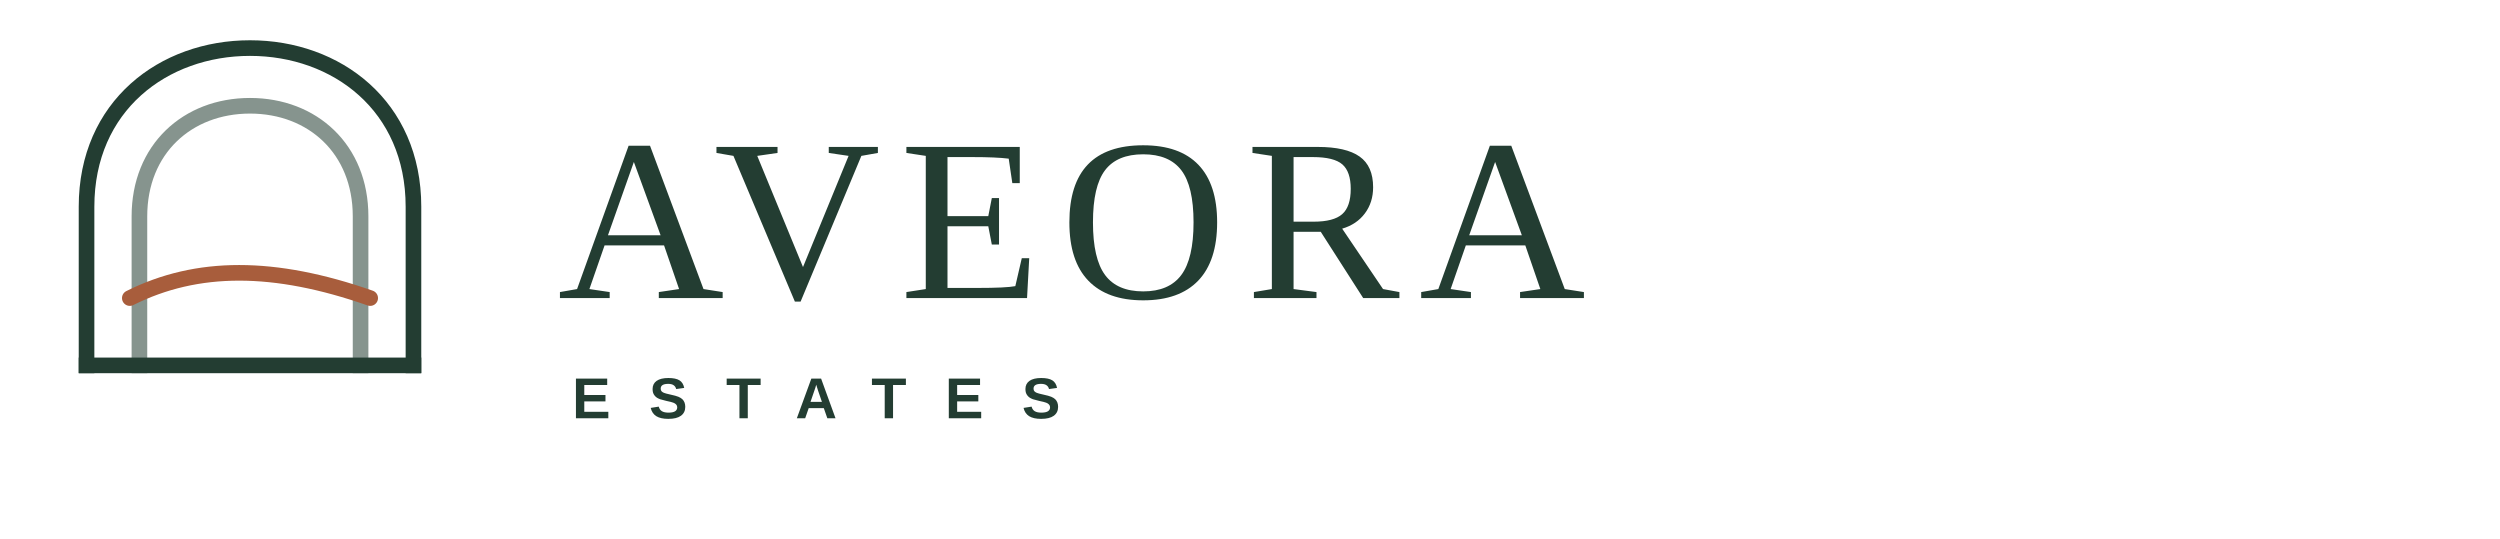
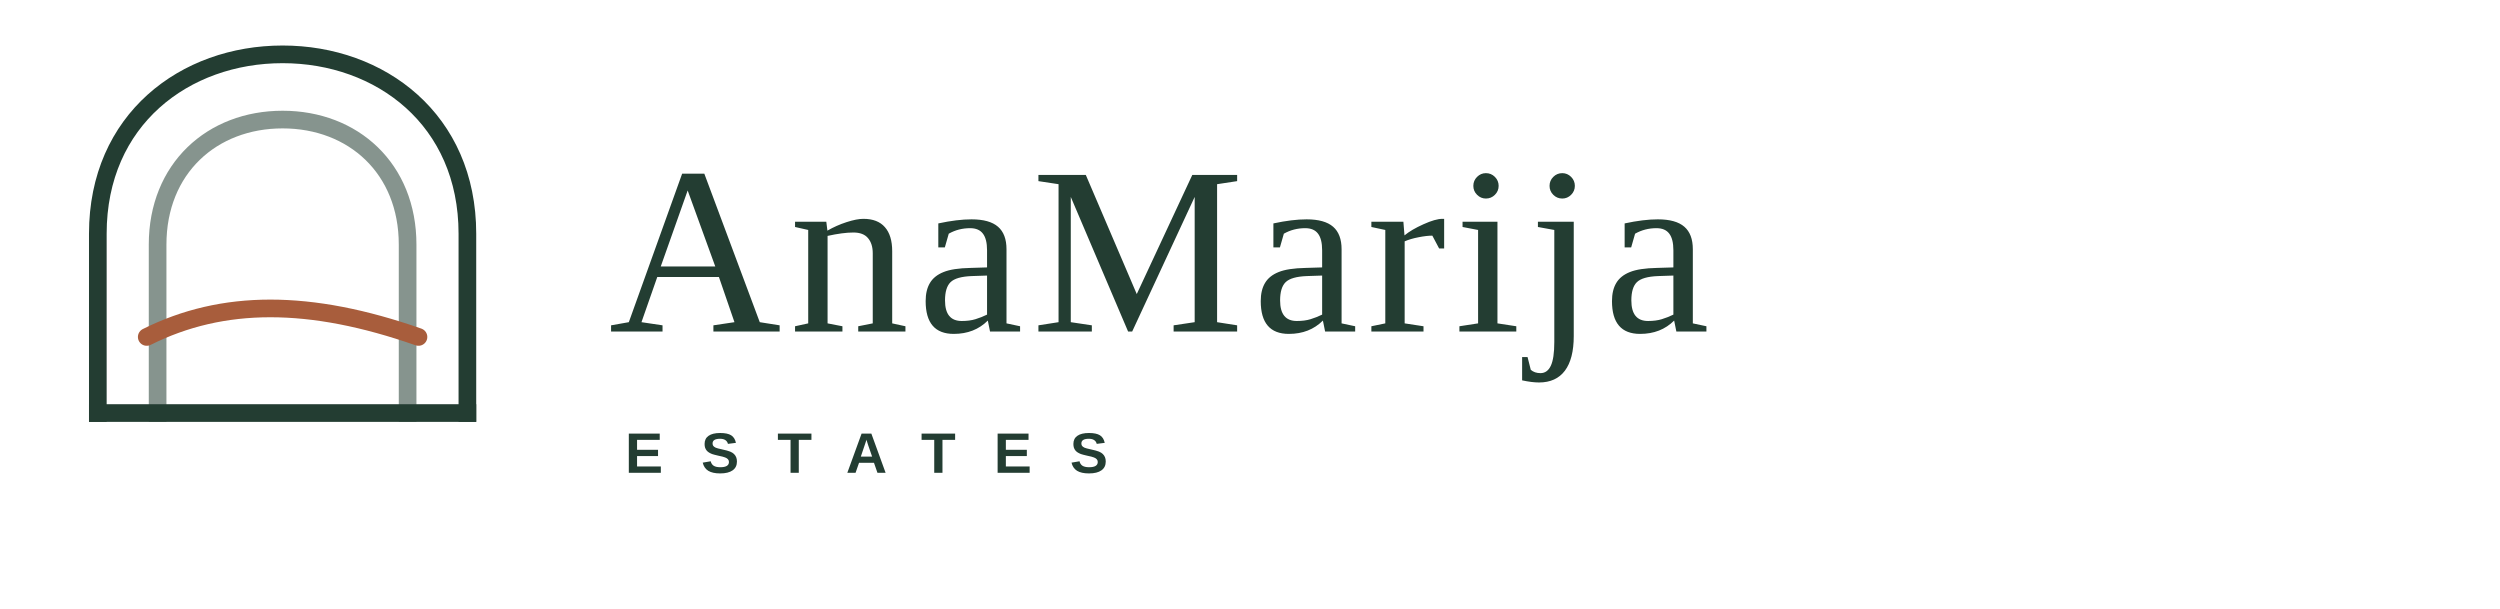
- <svg xmlns="http://www.w3.org/2000/svg" viewBox="0 0 520 112" role="img" aria-labelledby="title desc">
+ <svg xmlns="http://www.w3.org/2000/svg" viewBox="0 0 460 112" role="img" aria-labelledby="title desc">
  <g fill="none" stroke="#233D32" stroke-width="3.25" stroke-linecap="square">
    <path d="M18 76V43C18 22 34 10 52 10s34 12 34 33v33" />
    <path d="M29 76V45c0-14 10-23 23-23s23 9 23 23v31" opacity=".55" />
    <path d="M18 76h68" />
  </g>
  <path d="M27 62c14-7 30-7 50 0" fill="none" stroke="#A85D3C" stroke-width="3.25" stroke-linecap="round" />
-   <text x="116" y="62" fill="#233D32" font-family="Georgia, 'Times New Roman', serif" font-size="48" letter-spacing="4">AVEORA</text>
-   <text x="119" y="87" fill="#233D32" font-family="Arial, Helvetica, sans-serif" font-size="12" font-weight="700" letter-spacing="8">ESTATES</text>
+   <text x="112" y="61" fill="#233D32" font-family="Georgia, 'Times New Roman', serif" font-size="44" font-weight="500" letter-spacing="1.5">AnaMarija</text>
+   <text x="115" y="87" fill="#233D32" font-family="Arial, Helvetica, sans-serif" font-size="10.5" font-weight="700" letter-spacing="7">ESTATES</text>
</svg>
